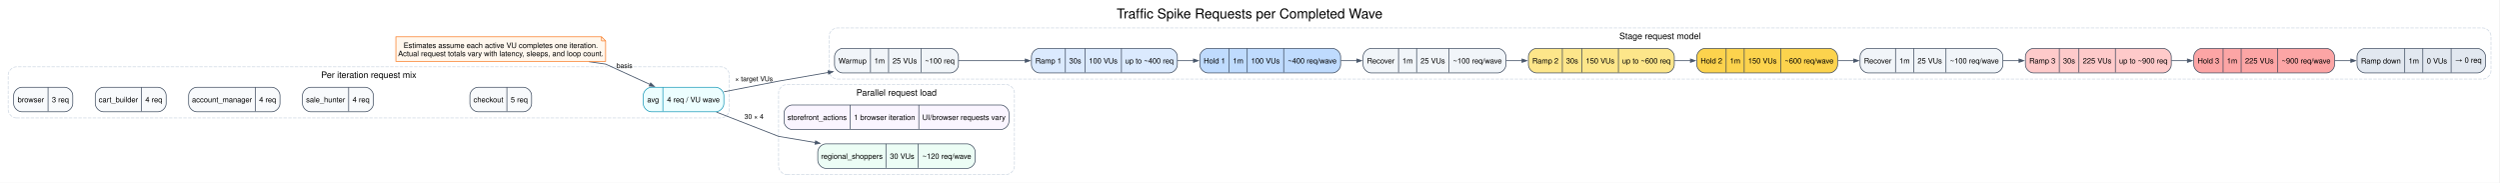
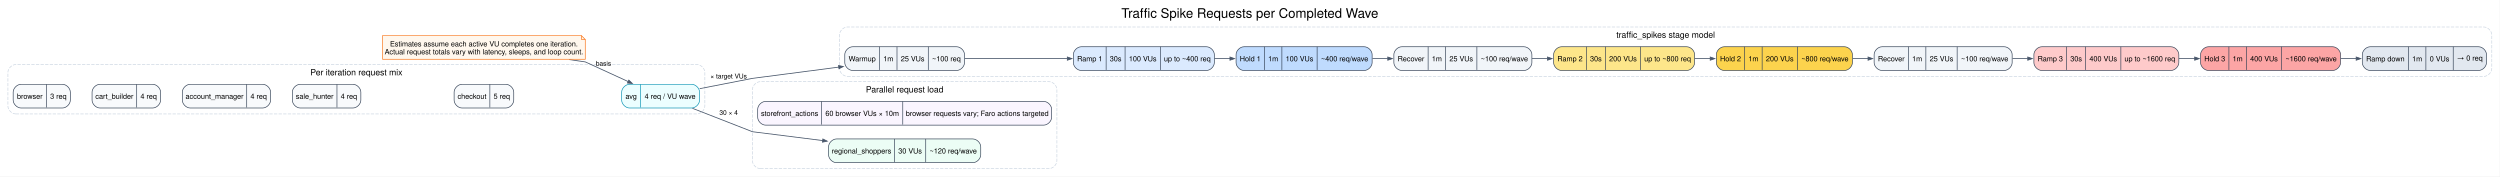
- <svg xmlns="http://www.w3.org/2000/svg" width="3667pt" height="268pt" viewBox="0.00 0.00 3667.00 268.00">
+ <svg xmlns="http://www.w3.org/2000/svg" width="3796pt" height="268pt" viewBox="0.00 0.00 3796.00 268.00">
  <g id="graph0" class="graph" transform="scale(1 1) rotate(0) translate(4 264)">
-     <polygon fill="white" stroke="none" points="-4,4 -4,-264 3663.25,-264 3663.25,4 -4,4" />
-     <text xml:space="preserve" text-anchor="middle" x="1829.62" y="-237" font-family="Helvetica,sans-Serif" font-size="20.00">Traffic Spike Requests per Completed Wave</text>
+     <polygon fill="white" stroke="none" points="-4,4 -4,-264 3791.5,-264 3791.5,4 -4,4" />
+     <text xml:space="preserve" text-anchor="middle" x="1893.75" y="-237" font-family="Helvetica,sans-Serif" font-size="20.00">Traffic Spike Requests per Completed Wave</text>
    <g id="clust1" class="cluster">
      <path fill="none" stroke="#cbd5e1" stroke-dasharray="5,2" d="M20,-91C20,-91 1054.22,-91 1054.22,-91 1060.22,-91 1066.22,-97 1066.22,-103 1066.22,-103 1066.22,-154 1066.22,-154 1066.22,-160 1060.22,-166 1054.22,-166 1054.22,-166 20,-166 20,-166 14,-166 8,-160 8,-154 8,-154 8,-103 8,-103 8,-97 14,-91 20,-91" />
      <text xml:space="preserve" text-anchor="middle" x="537.11" y="-149.65" font-family="Helvetica,sans-Serif" font-size="13.00">Per iteration request mix</text>
    </g>
    <g id="clust2" class="cluster">
-       <path fill="none" stroke="#cbd5e1" stroke-dasharray="5,2" d="M1224.59,-148C1224.59,-148 3639.25,-148 3639.25,-148 3645.25,-148 3651.25,-154 3651.25,-160 3651.25,-160 3651.25,-211 3651.25,-211 3651.25,-217 3645.25,-223 3639.25,-223 3639.25,-223 1224.59,-223 1224.59,-223 1218.59,-223 1212.59,-217 1212.59,-211 1212.59,-211 1212.59,-160 1212.59,-160 1212.59,-154 1218.59,-148 1224.59,-148" />
-       <text xml:space="preserve" text-anchor="middle" x="2431.92" y="-206.65" font-family="Helvetica,sans-Serif" font-size="13.00">Stage request model</text>
+       <path fill="none" stroke="#cbd5e1" stroke-dasharray="5,2" d="M1282.71,-148C1282.71,-148 3767.5,-148 3767.5,-148 3773.5,-148 3779.5,-154 3779.5,-160 3779.5,-160 3779.5,-211 3779.5,-211 3779.5,-217 3773.5,-223 3767.5,-223 3767.5,-223 1282.71,-223 1282.71,-223 1276.71,-223 1270.71,-217 1270.71,-211 1270.71,-211 1270.71,-160 1270.71,-160 1270.71,-154 1276.71,-148 1282.71,-148" />
+       <text xml:space="preserve" text-anchor="middle" x="2525.11" y="-206.65" font-family="Helvetica,sans-Serif" font-size="13.00">traffic_spikes stage model</text>
    </g>
    <g id="clust3" class="cluster">
-       <path fill="none" stroke="#cbd5e1" stroke-dasharray="5,2" d="M1150.47,-8C1150.47,-8 1472.53,-8 1472.53,-8 1478.53,-8 1484.53,-14 1484.53,-20 1484.53,-20 1484.53,-128 1484.53,-128 1484.53,-134 1478.53,-140 1472.53,-140 1472.53,-140 1150.47,-140 1150.47,-140 1144.47,-140 1138.47,-134 1138.47,-128 1138.47,-128 1138.47,-20 1138.47,-20 1138.47,-14 1144.47,-8 1150.47,-8" />
-       <text xml:space="preserve" text-anchor="middle" x="1311.5" y="-123.65" font-family="Helvetica,sans-Serif" font-size="13.00">Parallel request load</text>
+       <path fill="none" stroke="#cbd5e1" stroke-dasharray="5,2" d="M1150.47,-8C1150.47,-8 1588.78,-8 1588.78,-8 1594.78,-8 1600.78,-14 1600.78,-20 1600.78,-20 1600.78,-128 1600.78,-128 1600.78,-134 1594.78,-140 1588.78,-140 1588.78,-140 1150.47,-140 1150.47,-140 1144.47,-140 1138.47,-134 1138.47,-128 1138.47,-128 1138.47,-20 1138.47,-20 1138.47,-14 1144.47,-8 1150.47,-8" />
+       <text xml:space="preserve" text-anchor="middle" x="1369.62" y="-123.65" font-family="Helvetica,sans-Serif" font-size="13.00">Parallel request load</text>
    </g>
    <g id="edge15" class="edge">
      <path fill="none" stroke="#475569" stroke-width="1.2" d="M860.12,-173.53C874.82,-171.42 884.68,-170 884.68,-170 884.68,-170 919.1,-154.21 950.02,-140.04" />
      <polygon fill="#475569" stroke="#475569" stroke-width="1.2" points="950.78,-142.38 956.13,-137.24 948.74,-137.93 950.78,-142.38" />
      <text xml:space="preserve" text-anchor="middle" x="912.3" y="-164.2" font-family="Helvetica,sans-Serif" font-size="10.00">basis</text>
    </g>
    <g id="edge16" class="edge">
-       <path fill="none" stroke="#475569" stroke-width="1.2" d="M1058.37,-129.37C1096.19,-136.75 1138.47,-145 1138.47,-145 1138.47,-145 1173.51,-151.11 1211.96,-157.82" />
-       <polygon fill="#475569" stroke="#475569" stroke-width="1.2" points="1211.1,-160.15 1218.41,-158.94 1211.94,-155.32 1211.1,-160.15" />
+       <path fill="none" stroke="#475569" stroke-width="1.2" d="M1058.37,-129.37C1096.19,-136.75 1138.47,-145 1138.47,-145 1138.47,-145 1207.5,-154 1269.96,-162.14" />
+       <polygon fill="#475569" stroke="#475569" stroke-width="1.2" points="1269.26,-164.52 1276.52,-162.99 1269.9,-159.66 1269.26,-164.52" />
      <text xml:space="preserve" text-anchor="middle" x="1102.34" y="-144.9" font-family="Helvetica,sans-Serif" font-size="10.00">× target VUs</text>
    </g>
    <g id="edge17" class="edge">
-       <path fill="none" stroke="#475569" stroke-width="1.2" d="M1047.32,-99.57C1087.41,-83.92 1138.47,-64 1138.47,-64 1138.47,-64 1162.42,-59.96 1192.45,-54.9" />
-       <polygon fill="#475569" stroke="#475569" stroke-width="1.2" points="1192.78,-57.33 1199.27,-53.75 1191.96,-52.5 1192.78,-57.33" />
+       <path fill="none" stroke="#475569" stroke-width="1.2" d="M1047.32,-99.57C1087.41,-83.92 1138.47,-64 1138.47,-64 1138.47,-64 1190.73,-57.42 1245.45,-50.52" />
+       <polygon fill="#475569" stroke="#475569" stroke-width="1.2" points="1245.44,-52.99 1252.08,-49.68 1244.83,-48.13 1245.44,-52.99" />
      <text xml:space="preserve" text-anchor="middle" x="1102.34" y="-89.52" font-family="Helvetica,sans-Serif" font-size="10.00">30 × 4</text>
    </g>
    <g id="edge6" class="edge">
-       <path fill="none" stroke="#475569" stroke-width="1.2" d="M1402.61,-175C1433.36,-175 1468.18,-175 1500.62,-175" />
-       <polygon fill="#475569" stroke="#475569" stroke-width="1.2" points="1500.44,-177.45 1507.44,-175 1500.44,-172.55 1500.44,-177.45" />
+       <path fill="none" stroke="#475569" stroke-width="1.2" d="M1460.84,-175C1508.05,-175 1566.36,-175 1616.78,-175" />
+       <polygon fill="#475569" stroke="#475569" stroke-width="1.2" points="1616.63,-177.45 1623.63,-175 1616.63,-172.55 1616.63,-177.45" />
    </g>
    <g id="edge7" class="edge">
-       <path fill="none" stroke="#475569" stroke-width="1.2" d="M1723.77,-175C1731.67,-175 1739.64,-175 1747.57,-175" />
-       <polygon fill="#475569" stroke="#475569" stroke-width="1.2" points="1747.32,-177.45 1754.32,-175 1747.32,-172.55 1747.32,-177.45" />
+       <path fill="none" stroke="#475569" stroke-width="1.2" d="M1840.02,-175C1847.92,-175 1855.89,-175 1863.82,-175" />
+       <polygon fill="#475569" stroke="#475569" stroke-width="1.2" points="1863.57,-177.45 1870.57,-175 1863.57,-172.55 1863.57,-177.45" />
    </g>
    <g id="edge8" class="edge">
-       <path fill="none" stroke="#475569" stroke-width="1.2" d="M1963.68,-175C1971.4,-175 1979.22,-175 1987,-175" />
-       <polygon fill="#475569" stroke="#475569" stroke-width="1.2" points="1986.95,-177.45 1993.95,-175 1986.95,-172.55 1986.95,-177.45" />
+       <path fill="none" stroke="#475569" stroke-width="1.2" d="M2079.93,-175C2087.65,-175 2095.47,-175 2103.25,-175" />
+       <polygon fill="#475569" stroke="#475569" stroke-width="1.2" points="2103.2,-177.45 2110.2,-175 2103.2,-172.55 2103.2,-177.45" />
    </g>
    <g id="edge9" class="edge">
-       <path fill="none" stroke="#475569" stroke-width="1.2" d="M2206.02,-175C2213.78,-175 2221.64,-175 2229.47,-175" />
-       <polygon fill="#475569" stroke="#475569" stroke-width="1.2" points="2229.46,-177.45 2236.46,-175 2229.46,-172.55 2229.46,-177.45" />
+       <path fill="none" stroke="#475569" stroke-width="1.2" d="M2322.27,-175C2330.03,-175 2337.89,-175 2345.72,-175" />
+       <polygon fill="#475569" stroke="#475569" stroke-width="1.2" points="2345.71,-177.45 2352.71,-175 2345.71,-172.55 2345.71,-177.45" />
    </g>
    <g id="edge10" class="edge">
-       <path fill="none" stroke="#475569" stroke-width="1.2" d="M2453.01,-175C2460.91,-175 2468.88,-175 2476.81,-175" />
-       <polygon fill="#475569" stroke="#475569" stroke-width="1.2" points="2476.56,-177.45 2483.56,-175 2476.56,-172.55 2476.56,-177.45" />
+       <path fill="none" stroke="#475569" stroke-width="1.2" d="M2569.26,-175C2577.16,-175 2585.13,-175 2593.06,-175" />
+       <polygon fill="#475569" stroke="#475569" stroke-width="1.2" points="2592.81,-177.45 2599.81,-175 2592.81,-172.55 2592.81,-177.45" />
    </g>
    <g id="edge11" class="edge">
-       <path fill="none" stroke="#475569" stroke-width="1.2" d="M2692.92,-175C2700.64,-175 2708.46,-175 2716.24,-175" />
-       <polygon fill="#475569" stroke="#475569" stroke-width="1.2" points="2716.19,-177.45 2723.19,-175 2716.19,-172.55 2716.19,-177.45" />
+       <path fill="none" stroke="#475569" stroke-width="1.2" d="M2809.17,-175C2816.89,-175 2824.71,-175 2832.49,-175" />
+       <polygon fill="#475569" stroke="#475569" stroke-width="1.2" points="2832.44,-177.45 2839.44,-175 2832.44,-172.55 2832.44,-177.45" />
    </g>
    <g id="edge12" class="edge">
-       <path fill="none" stroke="#475569" stroke-width="1.2" d="M2935.26,-175C2943.02,-175 2950.88,-175 2958.71,-175" />
-       <polygon fill="#475569" stroke="#475569" stroke-width="1.2" points="2958.7,-177.45 2965.7,-175 2958.7,-172.55 2958.7,-177.45" />
+       <path fill="none" stroke="#475569" stroke-width="1.2" d="M3051.72,-175C3059.43,-175 3067.23,-175 3075,-175" />
+       <polygon fill="#475569" stroke="#475569" stroke-width="1.2" points="3074.95,-177.45 3081.95,-175 3074.95,-172.55 3074.95,-177.45" />
    </g>
    <g id="edge13" class="edge">
-       <path fill="none" stroke="#475569" stroke-width="1.2" d="M3182.25,-175C3190.15,-175 3198.12,-175 3206.05,-175" />
-       <polygon fill="#475569" stroke="#475569" stroke-width="1.2" points="3205.8,-177.45 3212.8,-175 3205.8,-172.55 3205.8,-177.45" />
+       <path fill="none" stroke="#475569" stroke-width="1.2" d="M3304.5,-175C3312.49,-175 3320.55,-175 3328.56,-175" />
+       <polygon fill="#475569" stroke="#475569" stroke-width="1.2" points="3328.41,-177.45 3335.41,-175 3328.41,-172.55 3328.41,-177.45" />
    </g>
    <g id="edge14" class="edge">
-       <path fill="none" stroke="#475569" stroke-width="1.2" d="M3421.97,-175C3429.9,-175 3437.91,-175 3445.84,-175" />
-       <polygon fill="#475569" stroke="#475569" stroke-width="1.2" points="3445.58,-177.45 3452.58,-175 3445.58,-172.55 3445.58,-177.45" />
+       <path fill="none" stroke="#475569" stroke-width="1.2" d="M3550.25,-175C3558.06,-175 3565.92,-175 3573.7,-175" />
+       <polygon fill="#475569" stroke="#475569" stroke-width="1.2" points="3573.63,-177.45 3580.63,-175 3573.63,-172.55 3573.63,-177.45" />
    </g>
    <g id="node1" class="node">
      <polygon fill="#fff7ed" stroke="#f97316" points="878.68,-210 576.91,-210 576.91,-174 884.68,-174 884.68,-204 878.68,-210" />
      <polyline fill="none" stroke="#f97316" points="878.68,-210 878.68,-204" />
      <polyline fill="none" stroke="#f97316" points="884.68,-204 878.68,-204" />
      <text xml:space="preserve" text-anchor="middle" x="730.8" y="-193.55" font-family="Helvetica,sans-Serif" font-size="11.00">Estimates assume each active VU completes one iteration.</text>
      <text xml:space="preserve" text-anchor="middle" x="730.8" y="-181.55" font-family="Helvetica,sans-Serif" font-size="11.00">Actual request totals vary with latency, sleeps, and loop count.</text>
    </g>
    <g id="node2" class="node">
      <path fill="#f8fafc" stroke="#334155" d="M28,-100C28,-100 90.79,-100 90.79,-100 96.79,-100 102.79,-106 102.79,-112 102.79,-112 102.79,-124 102.79,-124 102.79,-130 96.79,-136 90.79,-136 90.79,-136 28,-136 28,-136 22,-136 16,-130 16,-124 16,-124 16,-112 16,-112 16,-106 22,-100 28,-100" />
      <text xml:space="preserve" text-anchor="middle" x="41.26" y="-113.95" font-family="Helvetica,sans-Serif" font-size="11.00">browser</text>
      <polyline fill="none" stroke="#334155" points="66.52,-100.8 66.52,-136" />
      <text xml:space="preserve" text-anchor="middle" x="84.65" y="-113.95" font-family="Helvetica,sans-Serif" font-size="11.00">3 req</text>
    </g>
    <g id="node3" class="node">
      <path fill="#f8fafc" stroke="#334155" d="M147.79,-100C147.79,-100 227.83,-100 227.83,-100 233.83,-100 239.83,-106 239.83,-112 239.83,-112 239.83,-124 239.83,-124 239.83,-130 233.83,-136 227.83,-136 227.83,-136 147.79,-136 147.79,-136 141.79,-136 135.79,-130 135.79,-124 135.79,-124 135.79,-112 135.79,-112 135.79,-106 141.79,-100 147.79,-100" />
      <text xml:space="preserve" text-anchor="middle" x="169.67" y="-113.95" font-family="Helvetica,sans-Serif" font-size="11.00">cart_builder</text>
      <polyline fill="none" stroke="#334155" points="203.56,-100.8 203.56,-136" />
      <text xml:space="preserve" text-anchor="middle" x="221.69" y="-113.95" font-family="Helvetica,sans-Serif" font-size="11.00">4 req</text>
    </g>
    <g id="node4" class="node">
      <path fill="#f8fafc" stroke="#334155" d="M284.83,-100C284.83,-100 394.87,-100 394.87,-100 400.87,-100 406.87,-106 406.87,-112 406.87,-112 406.87,-124 406.87,-124 406.87,-130 400.87,-136 394.87,-136 394.87,-136 284.83,-136 284.83,-136 278.83,-136 272.83,-130 272.83,-124 272.83,-124 272.83,-112 272.83,-112 272.83,-106 278.83,-100 284.83,-100" />
      <text xml:space="preserve" text-anchor="middle" x="321.71" y="-113.95" font-family="Helvetica,sans-Serif" font-size="11.00">account_manager</text>
      <polyline fill="none" stroke="#334155" points="370.6,-100.8 370.6,-136" />
      <text xml:space="preserve" text-anchor="middle" x="388.73" y="-113.95" font-family="Helvetica,sans-Serif" font-size="11.00">4 req</text>
    </g>
    <g id="node5" class="node">
      <path fill="#f8fafc" stroke="#334155" d="M451.87,-100C451.87,-100 531.91,-100 531.91,-100 537.91,-100 543.91,-106 543.91,-112 543.91,-112 543.91,-124 543.91,-124 543.91,-130 537.91,-136 531.91,-136 531.91,-136 451.87,-136 451.87,-136 445.87,-136 439.87,-130 439.87,-124 439.87,-124 439.87,-112 439.87,-112 439.87,-106 445.87,-100 451.87,-100" />
      <text xml:space="preserve" text-anchor="middle" x="473.75" y="-113.95" font-family="Helvetica,sans-Serif" font-size="11.00">sale_hunter</text>
      <polyline fill="none" stroke="#334155" points="507.64,-100.8 507.64,-136" />
      <text xml:space="preserve" text-anchor="middle" x="525.77" y="-113.95" font-family="Helvetica,sans-Serif" font-size="11.00">4 req</text>
    </g>
    <g id="node6" class="node">
      <path fill="#f8fafc" stroke="#334155" d="M697.53,-100C697.53,-100 764.07,-100 764.07,-100 770.07,-100 776.07,-106 776.07,-112 776.07,-112 776.07,-124 776.07,-124 776.07,-130 770.07,-136 764.07,-136 764.07,-136 697.53,-136 697.53,-136 691.53,-136 685.53,-130 685.53,-124 685.53,-124 685.53,-112 685.53,-112 685.53,-106 691.53,-100 697.53,-100" />
      <text xml:space="preserve" text-anchor="middle" x="712.66" y="-113.95" font-family="Helvetica,sans-Serif" font-size="11.00">checkout</text>
      <polyline fill="none" stroke="#334155" points="739.8,-100.8 739.8,-136" />
      <text xml:space="preserve" text-anchor="middle" x="757.93" y="-113.95" font-family="Helvetica,sans-Serif" font-size="11.00">5 req</text>
    </g>
    <g id="node7" class="node">
      <path fill="#ecfeff" stroke="#0891b2" d="M951.93,-100C951.93,-100 1046.22,-100 1046.22,-100 1052.22,-100 1058.22,-106 1058.22,-112 1058.22,-112 1058.22,-124 1058.22,-124 1058.22,-130 1052.22,-136 1046.22,-136 1046.22,-136 951.93,-136 951.93,-136 945.93,-136 939.93,-130 939.93,-124 939.93,-124 939.93,-112 939.93,-112 939.93,-106 945.93,-100 951.93,-100" />
      <text xml:space="preserve" text-anchor="middle" x="954.31" y="-113.95" font-family="Helvetica,sans-Serif" font-size="11.00">avg</text>
      <polyline fill="none" stroke="#0891b2" points="968.7,-100.8 968.7,-136" />
      <text xml:space="preserve" text-anchor="middle" x="1013.46" y="-113.95" font-family="Helvetica,sans-Serif" font-size="11.00">4 req / VU wave</text>
    </g>
    <g id="node8" class="node">
-       <path fill="#f1f5f9" stroke="#334155" d="M1232.59,-157C1232.59,-157 1390.41,-157 1390.41,-157 1396.41,-157 1402.41,-163 1402.41,-169 1402.41,-169 1402.41,-181 1402.41,-181 1402.41,-187 1396.41,-193 1390.41,-193 1390.41,-193 1232.59,-193 1232.59,-193 1226.59,-193 1220.59,-187 1220.59,-181 1220.59,-181 1220.59,-169 1220.59,-169 1220.59,-163 1226.59,-157 1232.59,-157" />
-       <text xml:space="preserve" text-anchor="middle" x="1246.97" y="-170.95" font-family="Helvetica,sans-Serif" font-size="11.00">Warmup</text>
-       <polyline fill="none" stroke="#334155" points="1273.36,-157.8 1273.36,-193" />
-       <text xml:space="preserve" text-anchor="middle" x="1286.62" y="-170.95" font-family="Helvetica,sans-Serif" font-size="11.00">1m</text>
-       <polyline fill="none" stroke="#334155" points="1299.88,-157.8 1299.88,-193" />
-       <text xml:space="preserve" text-anchor="middle" x="1323.63" y="-170.95" font-family="Helvetica,sans-Serif" font-size="11.00">25 VUs</text>
-       <polyline fill="none" stroke="#334155" points="1347.39,-157.8 1347.39,-193" />
-       <text xml:space="preserve" text-anchor="middle" x="1374.9" y="-170.95" font-family="Helvetica,sans-Serif" font-size="11.00">~100 req</text>
+       <path fill="#f1f5f9" stroke="#334155" d="M1290.71,-157C1290.71,-157 1448.54,-157 1448.54,-157 1454.54,-157 1460.54,-163 1460.54,-169 1460.54,-169 1460.54,-181 1460.54,-181 1460.54,-187 1454.54,-193 1448.54,-193 1448.54,-193 1290.71,-193 1290.71,-193 1284.71,-193 1278.71,-187 1278.71,-181 1278.71,-181 1278.71,-169 1278.71,-169 1278.71,-163 1284.71,-157 1290.71,-157" />
+       <text xml:space="preserve" text-anchor="middle" x="1305.1" y="-170.95" font-family="Helvetica,sans-Serif" font-size="11.00">Warmup</text>
+       <polyline fill="none" stroke="#334155" points="1331.48,-157.8 1331.48,-193" />
+       <text xml:space="preserve" text-anchor="middle" x="1344.74" y="-170.95" font-family="Helvetica,sans-Serif" font-size="11.00">1m</text>
+       <polyline fill="none" stroke="#334155" points="1358,-157.8 1358,-193" />
+       <text xml:space="preserve" text-anchor="middle" x="1381.76" y="-170.95" font-family="Helvetica,sans-Serif" font-size="11.00">25 VUs</text>
+       <polyline fill="none" stroke="#334155" points="1405.52,-157.8 1405.52,-193" />
+       <text xml:space="preserve" text-anchor="middle" x="1433.03" y="-170.95" font-family="Helvetica,sans-Serif" font-size="11.00">~100 req</text>
    </g>
    <g id="node9" class="node">
-       <path fill="#dbeafe" stroke="#334155" d="M1521.53,-157C1521.53,-157 1711.61,-157 1711.61,-157 1717.61,-157 1723.61,-163 1723.61,-169 1723.61,-169 1723.61,-181 1723.61,-181 1723.61,-187 1717.61,-193 1711.61,-193 1711.61,-193 1521.53,-193 1521.53,-193 1515.53,-193 1509.53,-187 1509.53,-181 1509.53,-181 1509.53,-169 1509.53,-169 1509.53,-163 1515.53,-157 1521.53,-157" />
-       <text xml:space="preserve" text-anchor="middle" x="1534.42" y="-170.95" font-family="Helvetica,sans-Serif" font-size="11.00">Ramp 1</text>
-       <polyline fill="none" stroke="#334155" points="1559.3,-157.8 1559.3,-193" />
-       <text xml:space="preserve" text-anchor="middle" x="1573.69" y="-170.95" font-family="Helvetica,sans-Serif" font-size="11.00">30s</text>
-       <polyline fill="none" stroke="#334155" points="1588.07,-157.8 1588.07,-193" />
-       <text xml:space="preserve" text-anchor="middle" x="1614.83" y="-170.95" font-family="Helvetica,sans-Serif" font-size="11.00">100 VUs</text>
-       <polyline fill="none" stroke="#334155" points="1641.59,-157.8 1641.59,-193" />
-       <text xml:space="preserve" text-anchor="middle" x="1682.6" y="-170.95" font-family="Helvetica,sans-Serif" font-size="11.00">up to ~400 req</text>
+       <path fill="#dbeafe" stroke="#334155" d="M1637.78,-157C1637.78,-157 1827.86,-157 1827.86,-157 1833.86,-157 1839.86,-163 1839.86,-169 1839.86,-169 1839.86,-181 1839.86,-181 1839.86,-187 1833.86,-193 1827.86,-193 1827.86,-193 1637.78,-193 1637.78,-193 1631.78,-193 1625.78,-187 1625.78,-181 1625.78,-181 1625.78,-169 1625.78,-169 1625.78,-163 1631.78,-157 1637.78,-157" />
+       <text xml:space="preserve" text-anchor="middle" x="1650.67" y="-170.95" font-family="Helvetica,sans-Serif" font-size="11.00">Ramp 1</text>
+       <polyline fill="none" stroke="#334155" points="1675.55,-157.8 1675.55,-193" />
+       <text xml:space="preserve" text-anchor="middle" x="1689.94" y="-170.95" font-family="Helvetica,sans-Serif" font-size="11.00">30s</text>
+       <polyline fill="none" stroke="#334155" points="1704.32,-157.8 1704.32,-193" />
+       <text xml:space="preserve" text-anchor="middle" x="1731.08" y="-170.95" font-family="Helvetica,sans-Serif" font-size="11.00">100 VUs</text>
+       <polyline fill="none" stroke="#334155" points="1757.84,-157.8 1757.84,-193" />
+       <text xml:space="preserve" text-anchor="middle" x="1798.85" y="-170.95" font-family="Helvetica,sans-Serif" font-size="11.00">up to ~400 req</text>
    </g>
    <g id="node10" class="node">
-       <path fill="#bfdbfe" stroke="#334155" d="M1768.61,-157C1768.61,-157 1951.19,-157 1951.19,-157 1957.19,-157 1963.19,-163 1963.19,-169 1963.19,-169 1963.19,-181 1963.19,-181 1963.19,-187 1957.19,-193 1951.19,-193 1951.19,-193 1768.61,-193 1768.61,-193 1762.61,-193 1756.61,-187 1756.61,-181 1756.61,-181 1756.61,-169 1756.61,-169 1756.61,-163 1762.61,-157 1768.61,-157" />
-       <text xml:space="preserve" text-anchor="middle" x="1778.12" y="-170.95" font-family="Helvetica,sans-Serif" font-size="11.00">Hold 1</text>
-       <polyline fill="none" stroke="#334155" points="1799.63,-157.8 1799.63,-193" />
-       <text xml:space="preserve" text-anchor="middle" x="1812.89" y="-170.95" font-family="Helvetica,sans-Serif" font-size="11.00">1m</text>
-       <polyline fill="none" stroke="#334155" points="1826.15,-157.8 1826.15,-193" />
-       <text xml:space="preserve" text-anchor="middle" x="1852.91" y="-170.95" font-family="Helvetica,sans-Serif" font-size="11.00">100 VUs</text>
-       <polyline fill="none" stroke="#334155" points="1879.67,-157.8 1879.67,-193" />
-       <text xml:space="preserve" text-anchor="middle" x="1921.43" y="-170.95" font-family="Helvetica,sans-Serif" font-size="11.00">~400 req/wave</text>
+       <path fill="#bfdbfe" stroke="#334155" d="M1884.86,-157C1884.86,-157 2067.44,-157 2067.44,-157 2073.44,-157 2079.44,-163 2079.44,-169 2079.44,-169 2079.44,-181 2079.44,-181 2079.44,-187 2073.44,-193 2067.44,-193 2067.44,-193 1884.86,-193 1884.86,-193 1878.86,-193 1872.86,-187 1872.86,-181 1872.86,-181 1872.86,-169 1872.86,-169 1872.86,-163 1878.86,-157 1884.86,-157" />
+       <text xml:space="preserve" text-anchor="middle" x="1894.37" y="-170.95" font-family="Helvetica,sans-Serif" font-size="11.00">Hold 1</text>
+       <polyline fill="none" stroke="#334155" points="1915.88,-157.8 1915.88,-193" />
+       <text xml:space="preserve" text-anchor="middle" x="1929.14" y="-170.95" font-family="Helvetica,sans-Serif" font-size="11.00">1m</text>
+       <polyline fill="none" stroke="#334155" points="1942.4,-157.8 1942.4,-193" />
+       <text xml:space="preserve" text-anchor="middle" x="1969.16" y="-170.95" font-family="Helvetica,sans-Serif" font-size="11.00">100 VUs</text>
+       <polyline fill="none" stroke="#334155" points="1995.92,-157.8 1995.92,-193" />
+       <text xml:space="preserve" text-anchor="middle" x="2037.68" y="-170.95" font-family="Helvetica,sans-Serif" font-size="11.00">~400 req/wave</text>
    </g>
    <g id="node11" class="node">
-       <path fill="#f1f5f9" stroke="#334155" d="M2008.19,-157C2008.19,-157 2193.77,-157 2193.77,-157 2199.77,-157 2205.77,-163 2205.77,-169 2205.77,-169 2205.77,-181 2205.77,-181 2205.77,-187 2199.77,-193 2193.77,-193 2193.77,-193 2008.19,-193 2008.19,-193 2002.19,-193 1996.19,-187 1996.19,-181 1996.19,-181 1996.19,-169 1996.19,-169 1996.19,-163 2002.19,-157 2008.19,-157" />
-       <text xml:space="preserve" text-anchor="middle" x="2022.2" y="-170.95" font-family="Helvetica,sans-Serif" font-size="11.00">Recover</text>
-       <polyline fill="none" stroke="#334155" points="2048.21,-157.8 2048.21,-193" />
-       <text xml:space="preserve" text-anchor="middle" x="2061.47" y="-170.95" font-family="Helvetica,sans-Serif" font-size="11.00">1m</text>
-       <polyline fill="none" stroke="#334155" points="2074.73,-157.8 2074.73,-193" />
-       <text xml:space="preserve" text-anchor="middle" x="2098.49" y="-170.95" font-family="Helvetica,sans-Serif" font-size="11.00">25 VUs</text>
-       <polyline fill="none" stroke="#334155" points="2122.25,-157.8 2122.25,-193" />
-       <text xml:space="preserve" text-anchor="middle" x="2164.01" y="-170.95" font-family="Helvetica,sans-Serif" font-size="11.00">~100 req/wave</text>
+       <path fill="#f1f5f9" stroke="#334155" d="M2124.44,-157C2124.44,-157 2310.02,-157 2310.02,-157 2316.02,-157 2322.02,-163 2322.02,-169 2322.02,-169 2322.02,-181 2322.02,-181 2322.02,-187 2316.02,-193 2310.02,-193 2310.02,-193 2124.44,-193 2124.44,-193 2118.44,-193 2112.44,-187 2112.44,-181 2112.44,-181 2112.44,-169 2112.44,-169 2112.44,-163 2118.44,-157 2124.44,-157" />
+       <text xml:space="preserve" text-anchor="middle" x="2138.45" y="-170.95" font-family="Helvetica,sans-Serif" font-size="11.00">Recover</text>
+       <polyline fill="none" stroke="#334155" points="2164.46,-157.8 2164.46,-193" />
+       <text xml:space="preserve" text-anchor="middle" x="2177.72" y="-170.95" font-family="Helvetica,sans-Serif" font-size="11.00">1m</text>
+       <polyline fill="none" stroke="#334155" points="2190.98,-157.8 2190.98,-193" />
+       <text xml:space="preserve" text-anchor="middle" x="2214.74" y="-170.95" font-family="Helvetica,sans-Serif" font-size="11.00">25 VUs</text>
+       <polyline fill="none" stroke="#334155" points="2238.5,-157.8 2238.5,-193" />
+       <text xml:space="preserve" text-anchor="middle" x="2280.26" y="-170.95" font-family="Helvetica,sans-Serif" font-size="11.00">~100 req/wave</text>
    </g>
    <g id="node12" class="node">
-       <path fill="#fde68a" stroke="#334155" d="M2250.77,-157C2250.77,-157 2440.85,-157 2440.85,-157 2446.85,-157 2452.85,-163 2452.85,-169 2452.85,-169 2452.85,-181 2452.85,-181 2452.85,-187 2446.85,-193 2440.85,-193 2440.85,-193 2250.77,-193 2250.77,-193 2244.77,-193 2238.77,-187 2238.77,-181 2238.77,-181 2238.77,-169 2238.77,-169 2238.77,-163 2244.77,-157 2250.77,-157" />
-       <text xml:space="preserve" text-anchor="middle" x="2263.66" y="-170.95" font-family="Helvetica,sans-Serif" font-size="11.00">Ramp 2</text>
-       <polyline fill="none" stroke="#334155" points="2288.54,-157.8 2288.54,-193" />
-       <text xml:space="preserve" text-anchor="middle" x="2302.93" y="-170.95" font-family="Helvetica,sans-Serif" font-size="11.00">30s</text>
-       <polyline fill="none" stroke="#334155" points="2317.31,-157.8 2317.31,-193" />
-       <text xml:space="preserve" text-anchor="middle" x="2344.07" y="-170.95" font-family="Helvetica,sans-Serif" font-size="11.00">150 VUs</text>
-       <polyline fill="none" stroke="#334155" points="2370.83,-157.8 2370.83,-193" />
-       <text xml:space="preserve" text-anchor="middle" x="2411.84" y="-170.95" font-family="Helvetica,sans-Serif" font-size="11.00">up to ~600 req</text>
+       <path fill="#fde68a" stroke="#334155" d="M2367.02,-157C2367.02,-157 2557.1,-157 2557.1,-157 2563.1,-157 2569.1,-163 2569.1,-169 2569.1,-169 2569.1,-181 2569.1,-181 2569.1,-187 2563.1,-193 2557.1,-193 2557.1,-193 2367.02,-193 2367.02,-193 2361.02,-193 2355.02,-187 2355.02,-181 2355.02,-181 2355.02,-169 2355.02,-169 2355.02,-163 2361.02,-157 2367.02,-157" />
+       <text xml:space="preserve" text-anchor="middle" x="2379.91" y="-170.95" font-family="Helvetica,sans-Serif" font-size="11.00">Ramp 2</text>
+       <polyline fill="none" stroke="#334155" points="2404.79,-157.8 2404.79,-193" />
+       <text xml:space="preserve" text-anchor="middle" x="2419.18" y="-170.95" font-family="Helvetica,sans-Serif" font-size="11.00">30s</text>
+       <polyline fill="none" stroke="#334155" points="2433.56,-157.8 2433.56,-193" />
+       <text xml:space="preserve" text-anchor="middle" x="2460.32" y="-170.95" font-family="Helvetica,sans-Serif" font-size="11.00">200 VUs</text>
+       <polyline fill="none" stroke="#334155" points="2487.08,-157.8 2487.08,-193" />
+       <text xml:space="preserve" text-anchor="middle" x="2528.09" y="-170.95" font-family="Helvetica,sans-Serif" font-size="11.00">up to ~800 req</text>
    </g>
    <g id="node13" class="node">
-       <path fill="#fcd34d" stroke="#334155" d="M2497.85,-157C2497.85,-157 2680.43,-157 2680.43,-157 2686.43,-157 2692.43,-163 2692.43,-169 2692.43,-169 2692.43,-181 2692.43,-181 2692.43,-187 2686.43,-193 2680.43,-193 2680.43,-193 2497.85,-193 2497.85,-193 2491.85,-193 2485.85,-187 2485.85,-181 2485.85,-181 2485.85,-169 2485.85,-169 2485.85,-163 2491.85,-157 2497.85,-157" />
-       <text xml:space="preserve" text-anchor="middle" x="2507.36" y="-170.95" font-family="Helvetica,sans-Serif" font-size="11.00">Hold 2</text>
-       <polyline fill="none" stroke="#334155" points="2528.87,-157.8 2528.87,-193" />
-       <text xml:space="preserve" text-anchor="middle" x="2542.13" y="-170.95" font-family="Helvetica,sans-Serif" font-size="11.00">1m</text>
-       <polyline fill="none" stroke="#334155" points="2555.39,-157.8 2555.39,-193" />
-       <text xml:space="preserve" text-anchor="middle" x="2582.15" y="-170.95" font-family="Helvetica,sans-Serif" font-size="11.00">150 VUs</text>
-       <polyline fill="none" stroke="#334155" points="2608.91,-157.8 2608.91,-193" />
-       <text xml:space="preserve" text-anchor="middle" x="2650.67" y="-170.95" font-family="Helvetica,sans-Serif" font-size="11.00">~600 req/wave</text>
+       <path fill="#fcd34d" stroke="#334155" d="M2614.1,-157C2614.1,-157 2796.68,-157 2796.68,-157 2802.68,-157 2808.68,-163 2808.68,-169 2808.68,-169 2808.68,-181 2808.68,-181 2808.68,-187 2802.68,-193 2796.68,-193 2796.68,-193 2614.1,-193 2614.1,-193 2608.1,-193 2602.1,-187 2602.1,-181 2602.1,-181 2602.1,-169 2602.1,-169 2602.1,-163 2608.1,-157 2614.1,-157" />
+       <text xml:space="preserve" text-anchor="middle" x="2623.61" y="-170.95" font-family="Helvetica,sans-Serif" font-size="11.00">Hold 2</text>
+       <polyline fill="none" stroke="#334155" points="2645.12,-157.8 2645.12,-193" />
+       <text xml:space="preserve" text-anchor="middle" x="2658.38" y="-170.95" font-family="Helvetica,sans-Serif" font-size="11.00">1m</text>
+       <polyline fill="none" stroke="#334155" points="2671.64,-157.8 2671.64,-193" />
+       <text xml:space="preserve" text-anchor="middle" x="2698.4" y="-170.95" font-family="Helvetica,sans-Serif" font-size="11.00">200 VUs</text>
+       <polyline fill="none" stroke="#334155" points="2725.16,-157.8 2725.16,-193" />
+       <text xml:space="preserve" text-anchor="middle" x="2766.92" y="-170.95" font-family="Helvetica,sans-Serif" font-size="11.00">~800 req/wave</text>
    </g>
    <g id="node14" class="node">
-       <path fill="#f1f5f9" stroke="#334155" d="M2737.43,-157C2737.43,-157 2923.01,-157 2923.01,-157 2929.01,-157 2935.01,-163 2935.01,-169 2935.01,-169 2935.01,-181 2935.01,-181 2935.01,-187 2929.01,-193 2923.01,-193 2923.01,-193 2737.43,-193 2737.43,-193 2731.43,-193 2725.43,-187 2725.43,-181 2725.43,-181 2725.43,-169 2725.43,-169 2725.43,-163 2731.43,-157 2737.43,-157" />
-       <text xml:space="preserve" text-anchor="middle" x="2751.44" y="-170.95" font-family="Helvetica,sans-Serif" font-size="11.00">Recover</text>
-       <polyline fill="none" stroke="#334155" points="2777.45,-157.8 2777.45,-193" />
-       <text xml:space="preserve" text-anchor="middle" x="2790.71" y="-170.95" font-family="Helvetica,sans-Serif" font-size="11.00">1m</text>
-       <polyline fill="none" stroke="#334155" points="2803.97,-157.8 2803.97,-193" />
-       <text xml:space="preserve" text-anchor="middle" x="2827.73" y="-170.95" font-family="Helvetica,sans-Serif" font-size="11.00">25 VUs</text>
-       <polyline fill="none" stroke="#334155" points="2851.49,-157.8 2851.49,-193" />
-       <text xml:space="preserve" text-anchor="middle" x="2893.25" y="-170.95" font-family="Helvetica,sans-Serif" font-size="11.00">~100 req/wave</text>
+       <path fill="#f1f5f9" stroke="#334155" d="M2853.68,-157C2853.68,-157 3039.26,-157 3039.26,-157 3045.26,-157 3051.26,-163 3051.26,-169 3051.26,-169 3051.26,-181 3051.26,-181 3051.26,-187 3045.26,-193 3039.26,-193 3039.26,-193 2853.68,-193 2853.68,-193 2847.68,-193 2841.68,-187 2841.68,-181 2841.68,-181 2841.68,-169 2841.68,-169 2841.68,-163 2847.68,-157 2853.68,-157" />
+       <text xml:space="preserve" text-anchor="middle" x="2867.69" y="-170.95" font-family="Helvetica,sans-Serif" font-size="11.00">Recover</text>
+       <polyline fill="none" stroke="#334155" points="2893.7,-157.8 2893.7,-193" />
+       <text xml:space="preserve" text-anchor="middle" x="2906.96" y="-170.95" font-family="Helvetica,sans-Serif" font-size="11.00">1m</text>
+       <polyline fill="none" stroke="#334155" points="2920.22,-157.8 2920.22,-193" />
+       <text xml:space="preserve" text-anchor="middle" x="2943.98" y="-170.95" font-family="Helvetica,sans-Serif" font-size="11.00">25 VUs</text>
+       <polyline fill="none" stroke="#334155" points="2967.74,-157.8 2967.74,-193" />
+       <text xml:space="preserve" text-anchor="middle" x="3009.5" y="-170.95" font-family="Helvetica,sans-Serif" font-size="11.00">~100 req/wave</text>
    </g>
    <g id="node15" class="node">
-       <path fill="#fecaca" stroke="#334155" d="M2980.01,-157C2980.01,-157 3170.09,-157 3170.09,-157 3176.09,-157 3182.09,-163 3182.09,-169 3182.09,-169 3182.09,-181 3182.09,-181 3182.09,-187 3176.09,-193 3170.09,-193 3170.09,-193 2980.01,-193 2980.01,-193 2974.01,-193 2968.01,-187 2968.01,-181 2968.01,-181 2968.01,-169 2968.01,-169 2968.01,-163 2974.01,-157 2980.01,-157" />
-       <text xml:space="preserve" text-anchor="middle" x="2992.89" y="-170.95" font-family="Helvetica,sans-Serif" font-size="11.00">Ramp 3</text>
-       <polyline fill="none" stroke="#334155" points="3017.78,-157.8 3017.78,-193" />
-       <text xml:space="preserve" text-anchor="middle" x="3032.16" y="-170.95" font-family="Helvetica,sans-Serif" font-size="11.00">30s</text>
-       <polyline fill="none" stroke="#334155" points="3046.55,-157.8 3046.55,-193" />
-       <text xml:space="preserve" text-anchor="middle" x="3073.31" y="-170.95" font-family="Helvetica,sans-Serif" font-size="11.00">225 VUs</text>
-       <polyline fill="none" stroke="#334155" points="3100.07,-157.8 3100.07,-193" />
-       <text xml:space="preserve" text-anchor="middle" x="3141.08" y="-170.95" font-family="Helvetica,sans-Serif" font-size="11.00">up to ~900 req</text>
+       <path fill="#fecaca" stroke="#334155" d="M3096.26,-157C3096.26,-157 3292.34,-157 3292.34,-157 3298.34,-157 3304.34,-163 3304.34,-169 3304.34,-169 3304.34,-181 3304.34,-181 3304.34,-187 3298.34,-193 3292.34,-193 3292.34,-193 3096.26,-193 3096.26,-193 3090.26,-193 3084.26,-187 3084.26,-181 3084.26,-181 3084.26,-169 3084.26,-169 3084.26,-163 3090.26,-157 3096.26,-157" />
+       <text xml:space="preserve" text-anchor="middle" x="3109.14" y="-170.95" font-family="Helvetica,sans-Serif" font-size="11.00">Ramp 3</text>
+       <polyline fill="none" stroke="#334155" points="3134.03,-157.8 3134.03,-193" />
+       <text xml:space="preserve" text-anchor="middle" x="3148.41" y="-170.95" font-family="Helvetica,sans-Serif" font-size="11.00">30s</text>
+       <polyline fill="none" stroke="#334155" points="3162.8,-157.8 3162.8,-193" />
+       <text xml:space="preserve" text-anchor="middle" x="3189.56" y="-170.95" font-family="Helvetica,sans-Serif" font-size="11.00">400 VUs</text>
+       <polyline fill="none" stroke="#334155" points="3216.32,-157.8 3216.32,-193" />
+       <text xml:space="preserve" text-anchor="middle" x="3260.33" y="-170.95" font-family="Helvetica,sans-Serif" font-size="11.00">up to ~1600 req</text>
    </g>
    <g id="node16" class="node">
-       <path fill="#fca5a5" stroke="#334155" d="M3227.09,-157C3227.09,-157 3409.67,-157 3409.67,-157 3415.67,-157 3421.67,-163 3421.67,-169 3421.67,-169 3421.67,-181 3421.67,-181 3421.67,-187 3415.67,-193 3409.67,-193 3409.67,-193 3227.09,-193 3227.09,-193 3221.09,-193 3215.09,-187 3215.09,-181 3215.09,-181 3215.09,-169 3215.09,-169 3215.09,-163 3221.09,-157 3227.09,-157" />
-       <text xml:space="preserve" text-anchor="middle" x="3236.6" y="-170.95" font-family="Helvetica,sans-Serif" font-size="11.00">Hold 3</text>
-       <polyline fill="none" stroke="#334155" points="3258.11,-157.8 3258.11,-193" />
-       <text xml:space="preserve" text-anchor="middle" x="3271.37" y="-170.95" font-family="Helvetica,sans-Serif" font-size="11.00">1m</text>
-       <polyline fill="none" stroke="#334155" points="3284.63,-157.8 3284.63,-193" />
-       <text xml:space="preserve" text-anchor="middle" x="3311.39" y="-170.95" font-family="Helvetica,sans-Serif" font-size="11.00">225 VUs</text>
-       <polyline fill="none" stroke="#334155" points="3338.15,-157.8 3338.15,-193" />
-       <text xml:space="preserve" text-anchor="middle" x="3379.91" y="-170.95" font-family="Helvetica,sans-Serif" font-size="11.00">~900 req/wave</text>
+       <path fill="#fca5a5" stroke="#334155" d="M3349.34,-157C3349.34,-157 3537.92,-157 3537.92,-157 3543.92,-157 3549.92,-163 3549.92,-169 3549.92,-169 3549.92,-181 3549.92,-181 3549.92,-187 3543.92,-193 3537.92,-193 3537.92,-193 3349.34,-193 3349.34,-193 3343.34,-193 3337.34,-187 3337.34,-181 3337.34,-181 3337.34,-169 3337.34,-169 3337.34,-163 3343.34,-157 3349.34,-157" />
+       <text xml:space="preserve" text-anchor="middle" x="3358.85" y="-170.95" font-family="Helvetica,sans-Serif" font-size="11.00">Hold 3</text>
+       <polyline fill="none" stroke="#334155" points="3380.36,-157.8 3380.36,-193" />
+       <text xml:space="preserve" text-anchor="middle" x="3393.62" y="-170.95" font-family="Helvetica,sans-Serif" font-size="11.00">1m</text>
+       <polyline fill="none" stroke="#334155" points="3406.88,-157.8 3406.88,-193" />
+       <text xml:space="preserve" text-anchor="middle" x="3433.64" y="-170.95" font-family="Helvetica,sans-Serif" font-size="11.00">400 VUs</text>
+       <polyline fill="none" stroke="#334155" points="3460.4,-157.8 3460.4,-193" />
+       <text xml:space="preserve" text-anchor="middle" x="3505.16" y="-170.95" font-family="Helvetica,sans-Serif" font-size="11.00">~1600 req/wave</text>
    </g>
    <g id="node17" class="node">
-       <path fill="#e2e8f0" stroke="#334155" d="M3466.67,-157C3466.67,-157 3631.25,-157 3631.25,-157 3637.25,-157 3643.25,-163 3643.25,-169 3643.25,-169 3643.25,-181 3643.25,-181 3643.25,-187 3637.25,-193 3631.25,-193 3631.25,-193 3466.67,-193 3466.67,-193 3460.67,-193 3454.67,-187 3454.67,-181 3454.67,-181 3454.67,-169 3454.67,-169 3454.67,-163 3460.67,-157 3466.67,-157" />
-       <text xml:space="preserve" text-anchor="middle" x="3489.68" y="-170.83" font-family="Helvetica,sans-Serif" font-size="11.00">Ramp down</text>
-       <polyline fill="none" stroke="#334155" points="3524.69,-157.55 3524.69,-193" />
-       <text xml:space="preserve" text-anchor="middle" x="3537.95" y="-170.83" font-family="Helvetica,sans-Serif" font-size="11.00">1m</text>
-       <polyline fill="none" stroke="#334155" points="3551.21,-157.55 3551.21,-193" />
-       <text xml:space="preserve" text-anchor="middle" x="3571.97" y="-170.83" font-family="Helvetica,sans-Serif" font-size="11.00">0 VUs</text>
-       <polyline fill="none" stroke="#334155" points="3592.73,-157.55 3592.73,-193" />
-       <text xml:space="preserve" text-anchor="middle" x="3617.99" y="-171.95" font-family="Helvetica,sans-Serif" font-size="11.00">→ 0 req</text>
+       <path fill="#e2e8f0" stroke="#334155" d="M3594.92,-157C3594.92,-157 3759.5,-157 3759.5,-157 3765.5,-157 3771.5,-163 3771.5,-169 3771.5,-169 3771.5,-181 3771.5,-181 3771.5,-187 3765.5,-193 3759.5,-193 3759.5,-193 3594.92,-193 3594.92,-193 3588.92,-193 3582.92,-187 3582.92,-181 3582.92,-181 3582.92,-169 3582.92,-169 3582.92,-163 3588.92,-157 3594.92,-157" />
+       <text xml:space="preserve" text-anchor="middle" x="3617.93" y="-170.83" font-family="Helvetica,sans-Serif" font-size="11.00">Ramp down</text>
+       <polyline fill="none" stroke="#334155" points="3652.94,-157.55 3652.94,-193" />
+       <text xml:space="preserve" text-anchor="middle" x="3666.2" y="-170.83" font-family="Helvetica,sans-Serif" font-size="11.00">1m</text>
+       <polyline fill="none" stroke="#334155" points="3679.46,-157.55 3679.46,-193" />
+       <text xml:space="preserve" text-anchor="middle" x="3700.22" y="-170.83" font-family="Helvetica,sans-Serif" font-size="11.00">0 VUs</text>
+       <polyline fill="none" stroke="#334155" points="3720.98,-157.55 3720.98,-193" />
+       <text xml:space="preserve" text-anchor="middle" x="3746.24" y="-171.95" font-family="Helvetica,sans-Serif" font-size="11.00">→ 0 req</text>
    </g>
    <g id="node18" class="node">
-       <path fill="#ecfdf5" stroke="#334155" d="M1207.97,-17C1207.97,-17 1415.03,-17 1415.03,-17 1421.03,-17 1427.03,-23 1427.03,-29 1427.03,-29 1427.03,-41 1427.03,-41 1427.03,-47 1421.03,-53 1415.03,-53 1415.03,-53 1207.97,-53 1207.97,-53 1201.97,-53 1195.97,-47 1195.97,-41 1195.97,-41 1195.97,-29 1195.97,-29 1195.97,-23 1201.97,-17 1207.97,-17" />
-       <text xml:space="preserve" text-anchor="middle" x="1245.98" y="-30.95" font-family="Helvetica,sans-Serif" font-size="11.00">regional_shoppers</text>
-       <polyline fill="none" stroke="#334155" points="1295.99,-17.8 1295.99,-53" />
-       <text xml:space="preserve" text-anchor="middle" x="1319.75" y="-30.95" font-family="Helvetica,sans-Serif" font-size="11.00">30 VUs</text>
-       <polyline fill="none" stroke="#334155" points="1343.51,-17.8 1343.51,-53" />
-       <text xml:space="preserve" text-anchor="middle" x="1385.27" y="-30.95" font-family="Helvetica,sans-Serif" font-size="11.00">~120 req/wave</text>
+       <path fill="#ecfdf5" stroke="#334155" d="M1266.1,-17C1266.1,-17 1473.15,-17 1473.15,-17 1479.15,-17 1485.15,-23 1485.15,-29 1485.15,-29 1485.15,-41 1485.15,-41 1485.15,-47 1479.15,-53 1473.15,-53 1473.15,-53 1266.1,-53 1266.1,-53 1260.1,-53 1254.1,-47 1254.1,-41 1254.1,-41 1254.1,-29 1254.1,-29 1254.1,-23 1260.1,-17 1266.1,-17" />
+       <text xml:space="preserve" text-anchor="middle" x="1304.11" y="-30.95" font-family="Helvetica,sans-Serif" font-size="11.00">regional_shoppers</text>
+       <polyline fill="none" stroke="#334155" points="1354.12,-17.8 1354.12,-53" />
+       <text xml:space="preserve" text-anchor="middle" x="1377.88" y="-30.95" font-family="Helvetica,sans-Serif" font-size="11.00">30 VUs</text>
+       <polyline fill="none" stroke="#334155" points="1401.63,-17.8 1401.63,-53" />
+       <text xml:space="preserve" text-anchor="middle" x="1443.39" y="-30.95" font-family="Helvetica,sans-Serif" font-size="11.00">~120 req/wave</text>
    </g>
    <g id="node19" class="node">
-       <path fill="#faf5ff" stroke="#334155" d="M1158.47,-74C1158.47,-74 1464.53,-74 1464.53,-74 1470.53,-74 1476.53,-80 1476.53,-86 1476.53,-86 1476.53,-98 1476.53,-98 1476.53,-104 1470.53,-110 1464.53,-110 1464.53,-110 1158.47,-110 1158.47,-110 1152.47,-110 1146.47,-104 1146.47,-98 1146.47,-98 1146.47,-86 1146.47,-86 1146.47,-80 1152.47,-74 1158.47,-74" />
+       <path fill="#faf5ff" stroke="#334155" d="M1158.47,-74C1158.47,-74 1580.78,-74 1580.78,-74 1586.78,-74 1592.78,-80 1592.78,-86 1592.78,-86 1592.78,-98 1592.78,-98 1592.78,-104 1586.78,-110 1580.78,-110 1580.78,-110 1158.47,-110 1158.47,-110 1152.47,-110 1146.47,-104 1146.47,-98 1146.47,-98 1146.47,-86 1146.47,-86 1146.47,-80 1152.47,-74 1158.47,-74" />
      <text xml:space="preserve" text-anchor="middle" x="1194.98" y="-87.95" font-family="Helvetica,sans-Serif" font-size="11.00">storefront_actions</text>
      <polyline fill="none" stroke="#334155" points="1243.49,-74.8 1243.49,-110" />
-       <text xml:space="preserve" text-anchor="middle" x="1293.88" y="-87.95" font-family="Helvetica,sans-Serif" font-size="11.00">1 browser iteration</text>
-       <polyline fill="none" stroke="#334155" points="1344.26,-74.8 1344.26,-110" />
-       <text xml:space="preserve" text-anchor="middle" x="1410.39" y="-87.95" font-family="Helvetica,sans-Serif" font-size="11.00">UI/browser requests vary</text>
+       <text xml:space="preserve" text-anchor="middle" x="1305.12" y="-87.95" font-family="Helvetica,sans-Serif" font-size="11.00">60 browser VUs × 10m</text>
+       <polyline fill="none" stroke="#334155" points="1366.76,-74.8 1366.76,-110" />
+       <text xml:space="preserve" text-anchor="middle" x="1479.77" y="-87.95" font-family="Helvetica,sans-Serif" font-size="11.00">browser requests vary; Faro actions targeted</text>
    </g>
  </g>
</svg>
